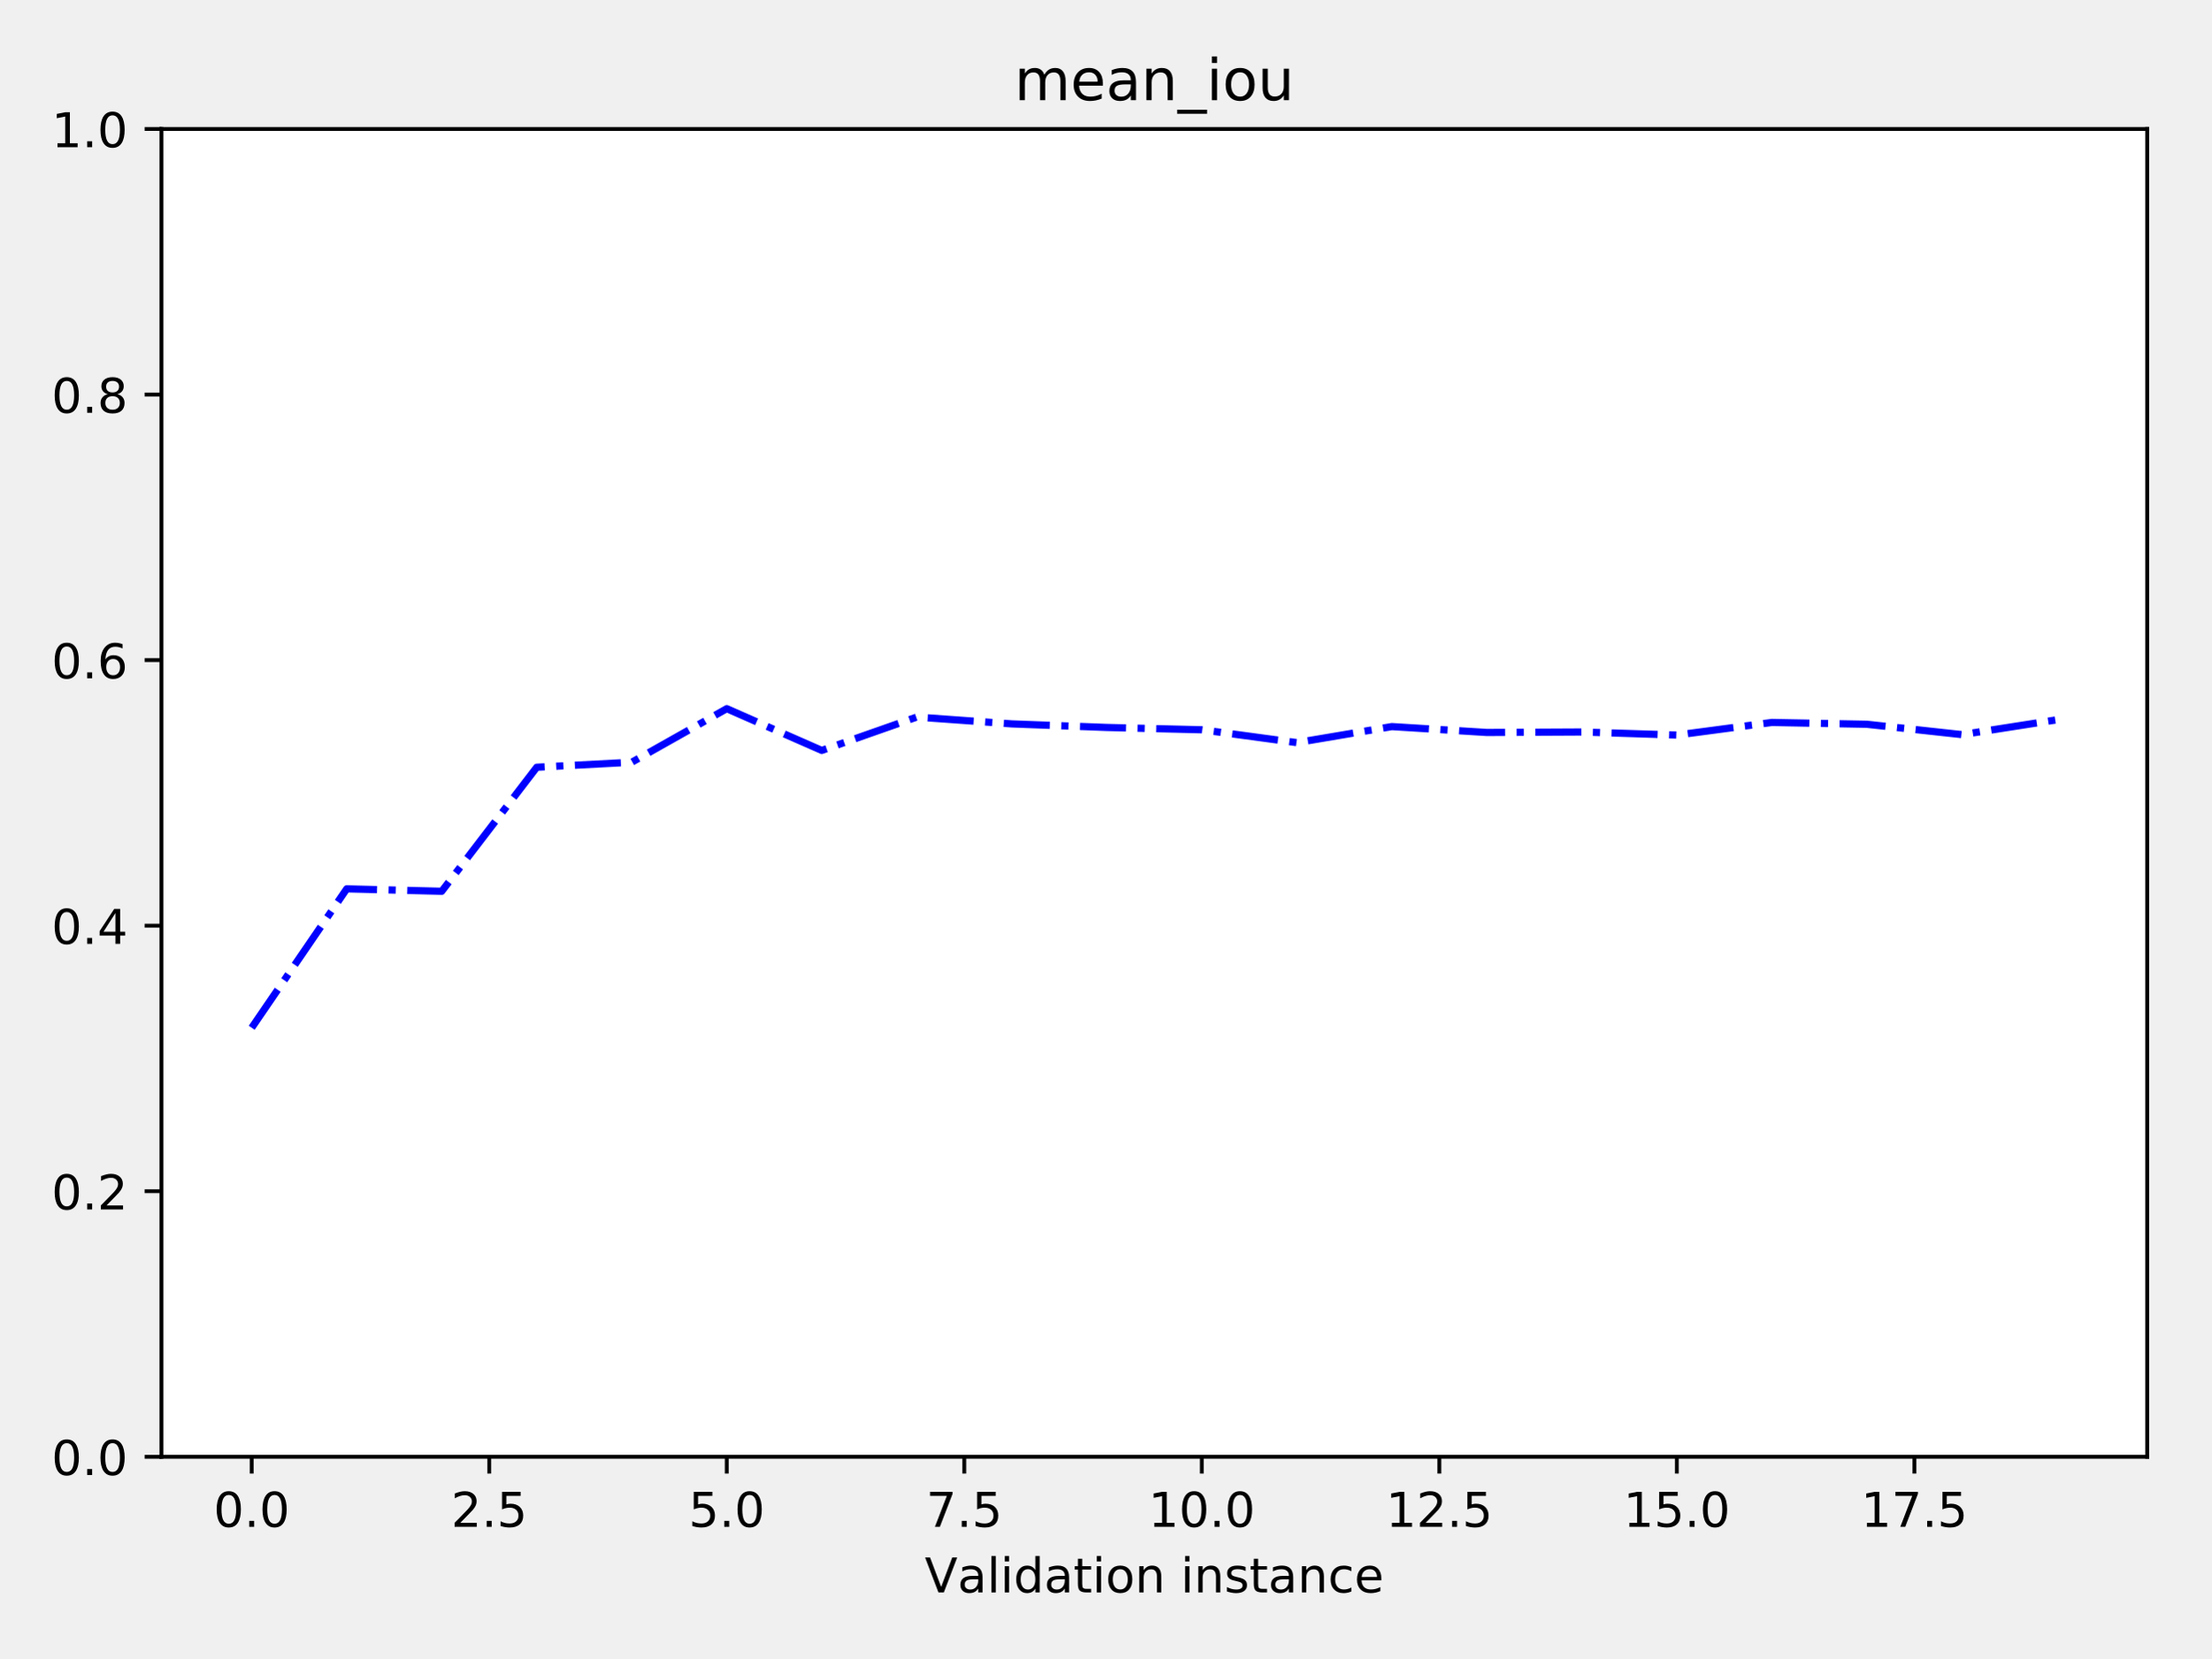
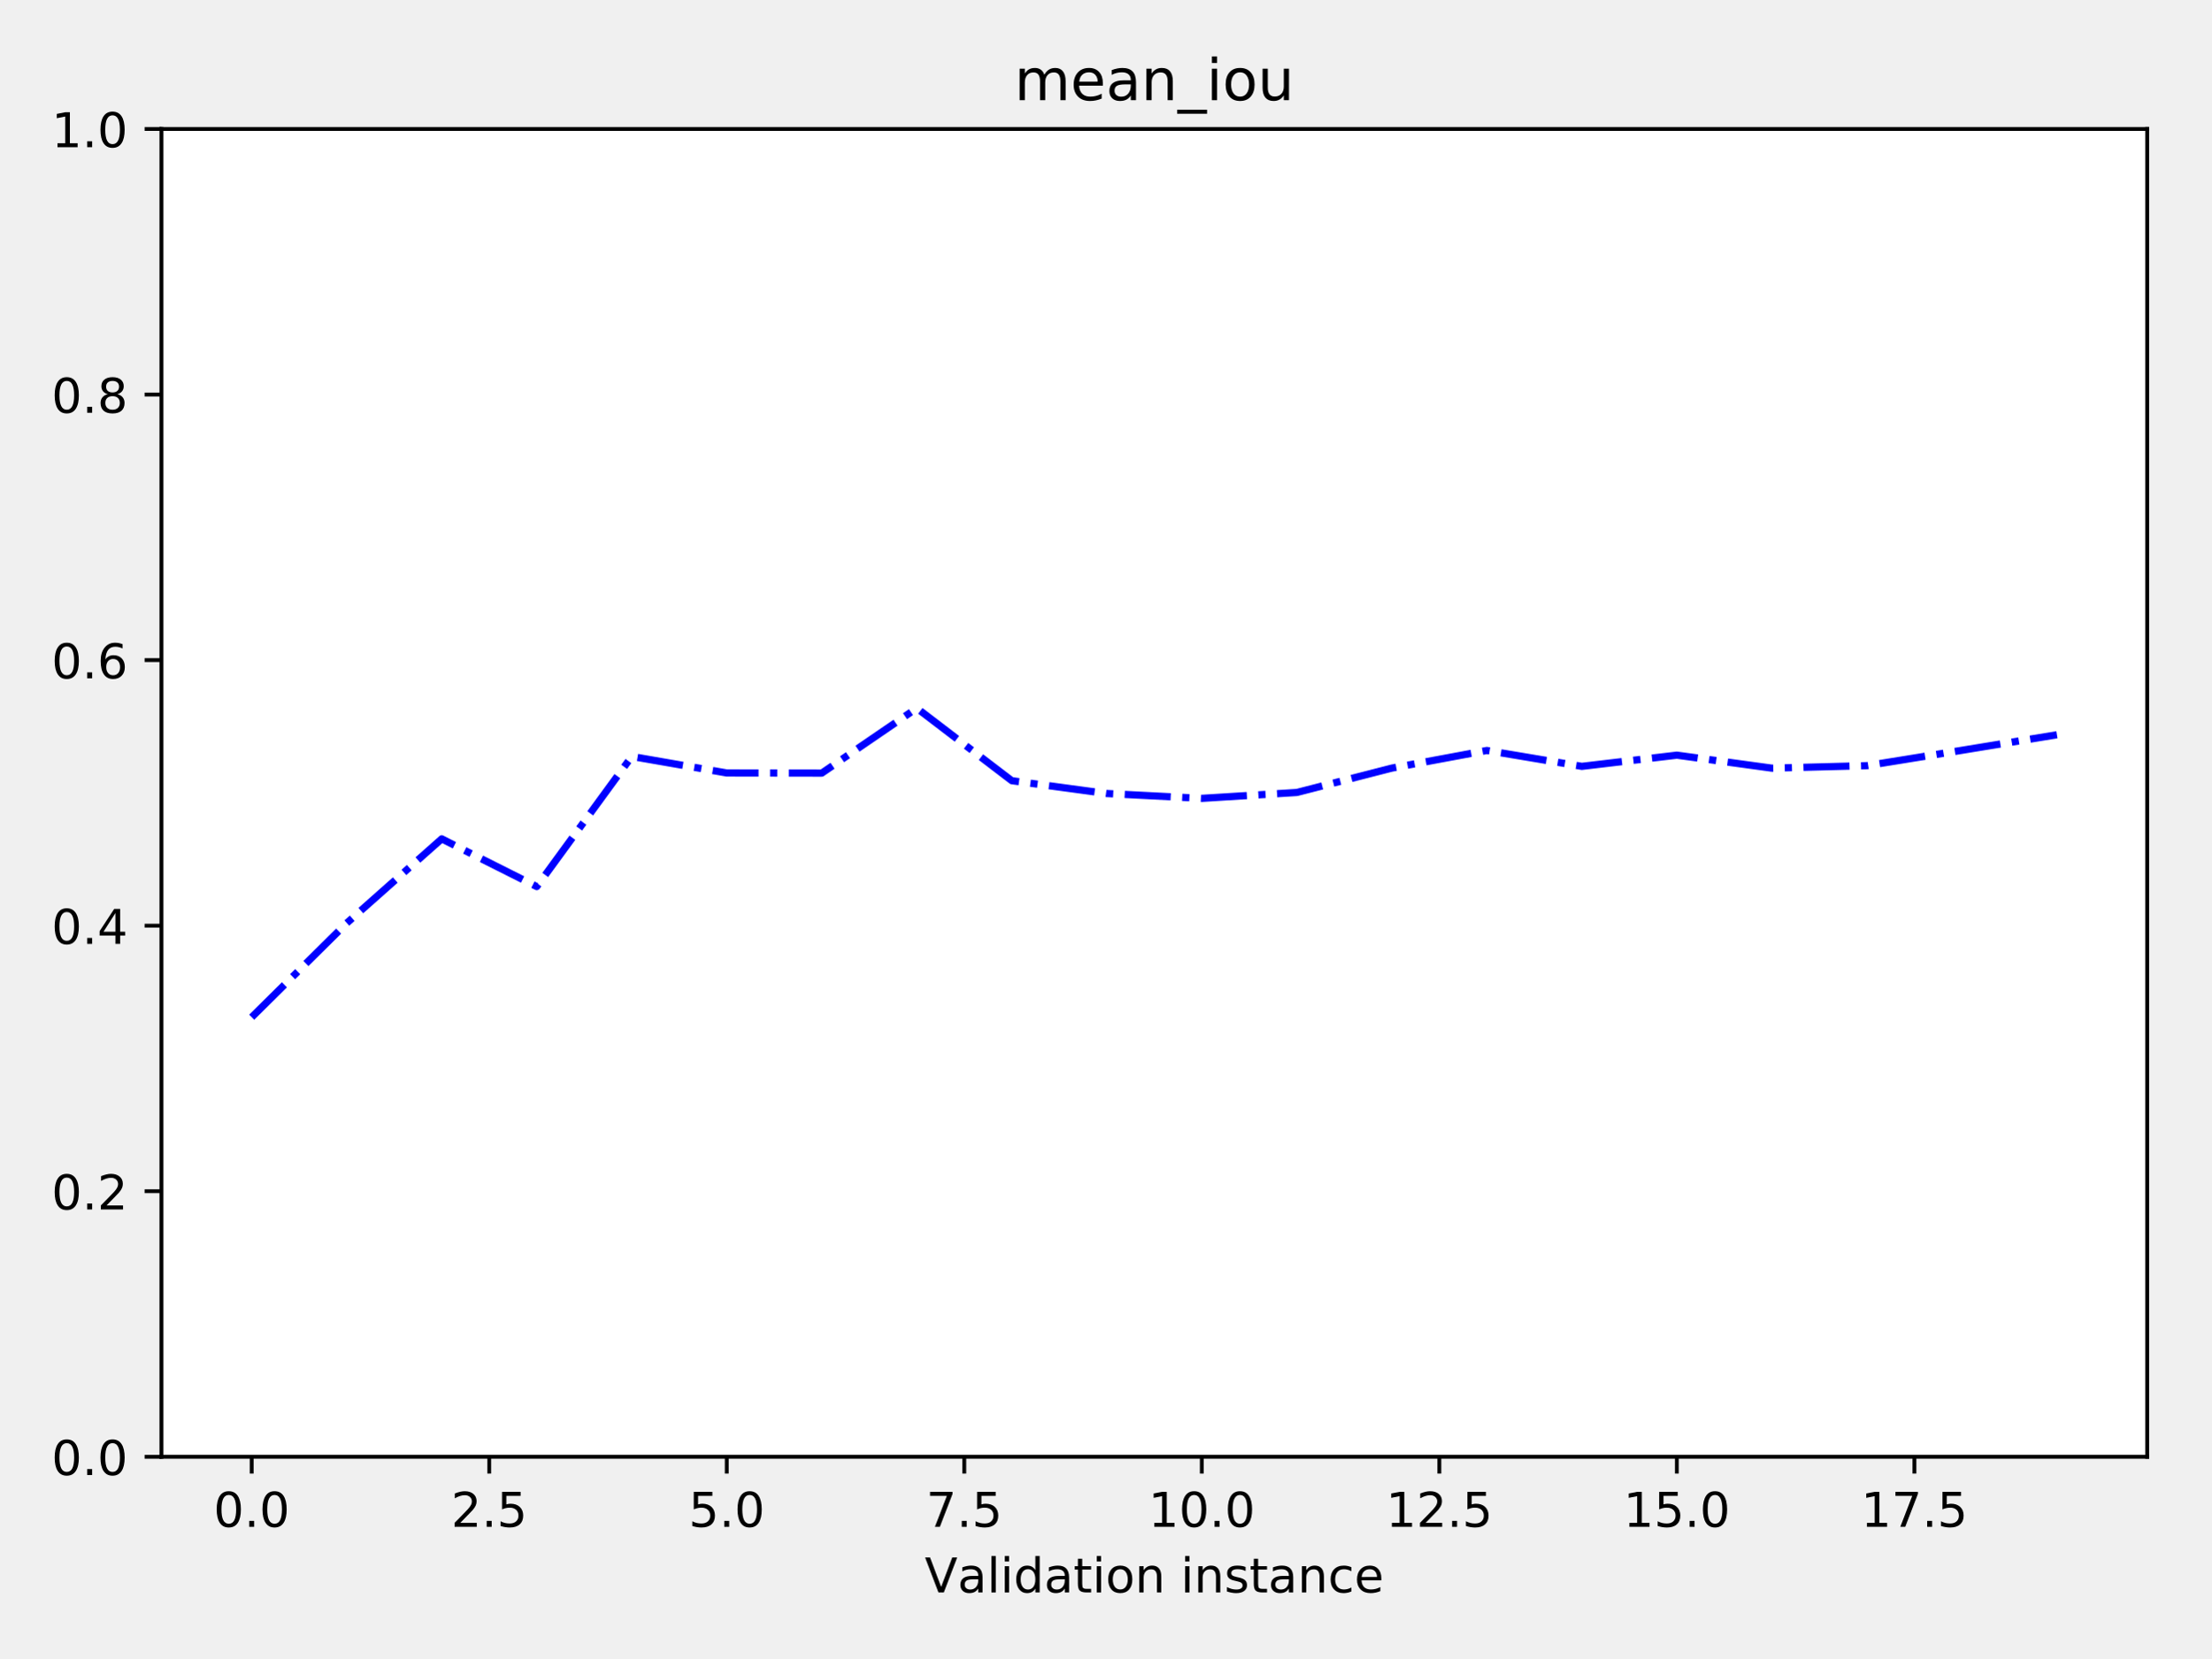
<svg xmlns="http://www.w3.org/2000/svg" xmlns:xlink="http://www.w3.org/1999/xlink" height="345.6pt" version="1.1" viewBox="0 0 460.8 345.6" width="460.8pt">
  <defs>
    <style type="text/css">
*{stroke-linecap:butt;stroke-linejoin:round;}
  </style>
  </defs>
  <g id="figure_1">
    <g id="axes_1">
      <g id="patch_1">
        <path d="M 33.64 303.64  L 447.48 303.64  L 447.48 26.88  L 33.64 26.88  z " style="fill:#ffffff;" />
      </g>
      <g id="matplotlib.axis_1">
        <g id="xtick_1">
          <g id="line2d_1">
            <defs>
-               <path d="M 0 0  L 0 3.5  " id="mdf18410ee5" style="stroke:#000000;stroke-width:0.8;" />
-             </defs>
-             <g>
-               <use style="stroke:#000000;stroke-width:0.8;" x="52.451" xlink:href="#mdf18410ee5" y="303.64" />
+               <path d="M 0 0  L 0 3.5  " id="m66c7a7a163" style="stroke:#000000;stroke-width:0.8;" />
+             </defs>
+             <g>
+               <use style="stroke:#000000;stroke-width:0.8;" x="52.451" xlink:href="#m66c7a7a163" y="303.64" />
            </g>
          </g>
          <g id="text_1">
            <defs>
              <path d="M 31.781 66.406  Q 24.172 66.406 20.328 58.906  Q 16.5 51.422 16.5 36.375  Q 16.5 21.391 20.328 13.891  Q 24.172 6.391 31.781 6.391  Q 39.453 6.391 43.281 13.891  Q 47.125 21.391 47.125 36.375  Q 47.125 51.422 43.281 58.906  Q 39.453 66.406 31.781 66.406  z M 31.781 74.219  Q 44.047 74.219 50.516 64.516  Q 56.984 54.828 56.984 36.375  Q 56.984 17.969 50.516 8.266  Q 44.047 -1.422 31.781 -1.422  Q 19.531 -1.422 13.062 8.266  Q 6.594 17.969 6.594 36.375  Q 6.594 54.828 13.062 64.516  Q 19.531 74.219 31.781 74.219  z " id="DejaVuSans-30" />
              <path d="M 10.688 12.406  L 21 12.406  L 21 0  L 10.688 0  z " id="DejaVuSans-2e" />
            </defs>
            <g transform="translate(44.49935 318.2384)scale(0.1 -0.1)">
              <use xlink:href="#DejaVuSans-30" />
              <use x="63.623" xlink:href="#DejaVuSans-2e" />
              <use x="95.41" xlink:href="#DejaVuSans-30" />
            </g>
          </g>
        </g>
        <g id="xtick_2">
          <g id="line2d_2">
            <g>
-               <use style="stroke:#000000;stroke-width:0.8;" x="101.953" xlink:href="#mdf18410ee5" y="303.64" />
+               <use style="stroke:#000000;stroke-width:0.8;" x="101.953" xlink:href="#m66c7a7a163" y="303.64" />
            </g>
          </g>
          <g id="text_2">
            <defs>
              <path d="M 19.188 8.297  L 53.609 8.297  L 53.609 0  L 7.328 0  L 7.328 8.297  Q 12.938 14.109 22.625 23.891  Q 32.328 33.688 34.812 36.531  Q 39.547 41.844 41.422 45.531  Q 43.312 49.219 43.312 52.781  Q 43.312 58.594 39.234 62.25  Q 35.156 65.922 28.609 65.922  Q 23.969 65.922 18.812 64.312  Q 13.672 62.703 7.812 59.422  L 7.812 69.391  Q 13.766 71.781 18.938 73  Q 24.125 74.219 28.422 74.219  Q 39.75 74.219 46.484 68.547  Q 53.219 62.891 53.219 53.422  Q 53.219 48.922 51.531 44.891  Q 49.859 40.875 45.406 35.406  Q 44.188 33.984 37.641 27.219  Q 31.109 20.453 19.188 8.297  z " id="DejaVuSans-32" />
              <path d="M 10.797 72.906  L 49.516 72.906  L 49.516 64.594  L 19.828 64.594  L 19.828 46.734  Q 21.969 47.469 24.109 47.828  Q 26.266 48.188 28.422 48.188  Q 40.625 48.188 47.75 41.5  Q 54.891 34.812 54.891 23.391  Q 54.891 11.625 47.562 5.094  Q 40.234 -1.422 26.906 -1.422  Q 22.312 -1.422 17.547 -0.641  Q 12.797 0.141 7.719 1.703  L 7.719 11.625  Q 12.109 9.234 16.797 8.062  Q 21.484 6.891 26.703 6.891  Q 35.156 6.891 40.078 11.328  Q 45.016 15.766 45.016 23.391  Q 45.016 31 40.078 35.438  Q 35.156 39.891 26.703 39.891  Q 22.75 39.891 18.812 39.016  Q 14.891 38.141 10.797 36.281  z " id="DejaVuSans-35" />
            </defs>
            <g transform="translate(94.00174 318.2384)scale(0.1 -0.1)">
              <use xlink:href="#DejaVuSans-32" />
              <use x="63.623" xlink:href="#DejaVuSans-2e" />
              <use x="95.41" xlink:href="#DejaVuSans-35" />
            </g>
          </g>
        </g>
        <g id="xtick_3">
          <g id="line2d_3">
            <g>
-               <use style="stroke:#000000;stroke-width:0.8;" x="151.456" xlink:href="#mdf18410ee5" y="303.64" />
+               <use style="stroke:#000000;stroke-width:0.8;" x="151.456" xlink:href="#m66c7a7a163" y="303.64" />
            </g>
          </g>
          <g id="text_3">
            <g transform="translate(143.5041 318.2384)scale(0.1 -0.1)">
              <use xlink:href="#DejaVuSans-35" />
              <use x="63.623" xlink:href="#DejaVuSans-2e" />
              <use x="95.41" xlink:href="#DejaVuSans-30" />
            </g>
          </g>
        </g>
        <g id="xtick_4">
          <g id="line2d_4">
            <g>
-               <use style="stroke:#000000;stroke-width:0.8;" x="200.958" xlink:href="#mdf18410ee5" y="303.64" />
+               <use style="stroke:#000000;stroke-width:0.8;" x="200.958" xlink:href="#m66c7a7a163" y="303.64" />
            </g>
          </g>
          <g id="text_4">
            <defs>
              <path d="M 8.203 72.906  L 55.078 72.906  L 55.078 68.703  L 28.609 0  L 18.312 0  L 43.219 64.594  L 8.203 64.594  z " id="DejaVuSans-37" />
            </defs>
            <g transform="translate(193.0065 318.2384)scale(0.1 -0.1)">
              <use xlink:href="#DejaVuSans-37" />
              <use x="63.623" xlink:href="#DejaVuSans-2e" />
              <use x="95.41" xlink:href="#DejaVuSans-35" />
            </g>
          </g>
        </g>
        <g id="xtick_5">
          <g id="line2d_5">
            <g>
-               <use style="stroke:#000000;stroke-width:0.8;" x="250.46" xlink:href="#mdf18410ee5" y="303.64" />
+               <use style="stroke:#000000;stroke-width:0.8;" x="250.46" xlink:href="#m66c7a7a163" y="303.64" />
            </g>
          </g>
          <g id="text_5">
            <defs>
              <path d="M 12.406 8.297  L 28.516 8.297  L 28.516 63.922  L 10.984 60.406  L 10.984 69.391  L 28.422 72.906  L 38.281 72.906  L 38.281 8.297  L 54.391 8.297  L 54.391 0  L 12.406 0  z " id="DejaVuSans-31" />
            </defs>
            <g transform="translate(239.3277 318.2384)scale(0.1 -0.1)">
              <use xlink:href="#DejaVuSans-31" />
              <use x="63.623" xlink:href="#DejaVuSans-30" />
              <use x="127.246" xlink:href="#DejaVuSans-2e" />
              <use x="159.033" xlink:href="#DejaVuSans-30" />
            </g>
          </g>
        </g>
        <g id="xtick_6">
          <g id="line2d_6">
            <g>
-               <use style="stroke:#000000;stroke-width:0.8;" x="299.963" xlink:href="#mdf18410ee5" y="303.64" />
+               <use style="stroke:#000000;stroke-width:0.8;" x="299.963" xlink:href="#m66c7a7a163" y="303.64" />
            </g>
          </g>
          <g id="text_6">
            <g transform="translate(288.8301 318.2384)scale(0.1 -0.1)">
              <use xlink:href="#DejaVuSans-31" />
              <use x="63.623" xlink:href="#DejaVuSans-32" />
              <use x="127.246" xlink:href="#DejaVuSans-2e" />
              <use x="159.033" xlink:href="#DejaVuSans-35" />
            </g>
          </g>
        </g>
        <g id="xtick_7">
          <g id="line2d_7">
            <g>
-               <use style="stroke:#000000;stroke-width:0.8;" x="349.465" xlink:href="#mdf18410ee5" y="303.64" />
+               <use style="stroke:#000000;stroke-width:0.8;" x="349.465" xlink:href="#m66c7a7a163" y="303.64" />
            </g>
          </g>
          <g id="text_7">
            <g transform="translate(338.3325 318.2384)scale(0.1 -0.1)">
              <use xlink:href="#DejaVuSans-31" />
              <use x="63.623" xlink:href="#DejaVuSans-35" />
              <use x="127.246" xlink:href="#DejaVuSans-2e" />
              <use x="159.033" xlink:href="#DejaVuSans-30" />
            </g>
          </g>
        </g>
        <g id="xtick_8">
          <g id="line2d_8">
            <g>
-               <use style="stroke:#000000;stroke-width:0.8;" x="398.968" xlink:href="#mdf18410ee5" y="303.64" />
+               <use style="stroke:#000000;stroke-width:0.8;" x="398.968" xlink:href="#m66c7a7a163" y="303.64" />
            </g>
          </g>
          <g id="text_8">
            <g transform="translate(387.8348 318.2384)scale(0.1 -0.1)">
              <use xlink:href="#DejaVuSans-31" />
              <use x="63.623" xlink:href="#DejaVuSans-37" />
              <use x="127.246" xlink:href="#DejaVuSans-2e" />
              <use x="159.033" xlink:href="#DejaVuSans-35" />
            </g>
          </g>
        </g>
        <g id="text_9">
          <defs>
            <path d="M 28.609 0  L 0.781 72.906  L 11.078 72.906  L 34.188 11.531  L 57.328 72.906  L 67.578 72.906  L 39.797 0  z " id="DejaVuSans-56" />
            <path d="M 34.281 27.484  Q 23.391 27.484 19.188 25  Q 14.984 22.516 14.984 16.5  Q 14.984 11.719 18.141 8.906  Q 21.297 6.109 26.703 6.109  Q 34.188 6.109 38.703 11.406  Q 43.219 16.703 43.219 25.484  L 43.219 27.484  z M 52.203 31.203  L 52.203 0  L 43.219 0  L 43.219 8.297  Q 40.141 3.328 35.547 0.953  Q 30.953 -1.422 24.312 -1.422  Q 15.922 -1.422 10.953 3.297  Q 6 8.016 6 15.922  Q 6 25.141 12.172 29.828  Q 18.359 34.516 30.609 34.516  L 43.219 34.516  L 43.219 35.406  Q 43.219 41.609 39.141 45  Q 35.062 48.391 27.688 48.391  Q 23 48.391 18.547 47.266  Q 14.109 46.141 10.016 43.891  L 10.016 52.203  Q 14.938 54.109 19.578 55.047  Q 24.219 56 28.609 56  Q 40.484 56 46.344 49.844  Q 52.203 43.703 52.203 31.203  z " id="DejaVuSans-61" />
            <path d="M 9.422 75.984  L 18.406 75.984  L 18.406 0  L 9.422 0  z " id="DejaVuSans-6c" />
            <path d="M 9.422 54.688  L 18.406 54.688  L 18.406 0  L 9.422 0  z M 9.422 75.984  L 18.406 75.984  L 18.406 64.594  L 9.422 64.594  z " id="DejaVuSans-69" />
            <path d="M 45.406 46.391  L 45.406 75.984  L 54.391 75.984  L 54.391 0  L 45.406 0  L 45.406 8.203  Q 42.578 3.328 38.25 0.953  Q 33.938 -1.422 27.875 -1.422  Q 17.969 -1.422 11.734 6.484  Q 5.516 14.406 5.516 27.297  Q 5.516 40.188 11.734 48.094  Q 17.969 56 27.875 56  Q 33.938 56 38.25 53.625  Q 42.578 51.266 45.406 46.391  z M 14.797 27.297  Q 14.797 17.391 18.875 11.75  Q 22.953 6.109 30.078 6.109  Q 37.203 6.109 41.297 11.75  Q 45.406 17.391 45.406 27.297  Q 45.406 37.203 41.297 42.844  Q 37.203 48.484 30.078 48.484  Q 22.953 48.484 18.875 42.844  Q 14.797 37.203 14.797 27.297  z " id="DejaVuSans-64" />
            <path d="M 18.312 70.219  L 18.312 54.688  L 36.812 54.688  L 36.812 47.703  L 18.312 47.703  L 18.312 18.016  Q 18.312 11.328 20.141 9.422  Q 21.969 7.516 27.594 7.516  L 36.812 7.516  L 36.812 0  L 27.594 0  Q 17.188 0 13.234 3.875  Q 9.281 7.766 9.281 18.016  L 9.281 47.703  L 2.688 47.703  L 2.688 54.688  L 9.281 54.688  L 9.281 70.219  z " id="DejaVuSans-74" />
            <path d="M 30.609 48.391  Q 23.391 48.391 19.188 42.75  Q 14.984 37.109 14.984 27.297  Q 14.984 17.484 19.156 11.844  Q 23.344 6.203 30.609 6.203  Q 37.797 6.203 41.984 11.859  Q 46.188 17.531 46.188 27.297  Q 46.188 37.016 41.984 42.703  Q 37.797 48.391 30.609 48.391  z M 30.609 56  Q 42.328 56 49.016 48.375  Q 55.719 40.766 55.719 27.297  Q 55.719 13.875 49.016 6.219  Q 42.328 -1.422 30.609 -1.422  Q 18.844 -1.422 12.172 6.219  Q 5.516 13.875 5.516 27.297  Q 5.516 40.766 12.172 48.375  Q 18.844 56 30.609 56  z " id="DejaVuSans-6f" />
            <path d="M 54.891 33.016  L 54.891 0  L 45.906 0  L 45.906 32.719  Q 45.906 40.484 42.875 44.328  Q 39.844 48.188 33.797 48.188  Q 26.516 48.188 22.312 43.547  Q 18.109 38.922 18.109 30.906  L 18.109 0  L 9.078 0  L 9.078 54.688  L 18.109 54.688  L 18.109 46.188  Q 21.344 51.125 25.703 53.562  Q 30.078 56 35.797 56  Q 45.219 56 50.047 50.172  Q 54.891 44.344 54.891 33.016  z " id="DejaVuSans-6e" />
            <path id="DejaVuSans-20" />
            <path d="M 44.281 53.078  L 44.281 44.578  Q 40.484 46.531 36.375 47.5  Q 32.281 48.484 27.875 48.484  Q 21.188 48.484 17.844 46.438  Q 14.5 44.391 14.5 40.281  Q 14.5 37.156 16.891 35.375  Q 19.281 33.594 26.516 31.984  L 29.594 31.297  Q 39.156 29.25 43.188 25.516  Q 47.219 21.781 47.219 15.094  Q 47.219 7.469 41.188 3.016  Q 35.156 -1.422 24.609 -1.422  Q 20.219 -1.422 15.453 -0.562  Q 10.688 0.297 5.422 2  L 5.422 11.281  Q 10.406 8.688 15.234 7.391  Q 20.062 6.109 24.812 6.109  Q 31.156 6.109 34.562 8.281  Q 37.984 10.453 37.984 14.406  Q 37.984 18.062 35.516 20.016  Q 33.062 21.969 24.703 23.781  L 21.578 24.516  Q 13.234 26.266 9.516 29.906  Q 5.812 33.547 5.812 39.891  Q 5.812 47.609 11.281 51.797  Q 16.75 56 26.812 56  Q 31.781 56 36.172 55.266  Q 40.578 54.547 44.281 53.078  z " id="DejaVuSans-73" />
            <path d="M 48.781 52.594  L 48.781 44.188  Q 44.969 46.297 41.141 47.344  Q 37.312 48.391 33.406 48.391  Q 24.656 48.391 19.812 42.844  Q 14.984 37.312 14.984 27.297  Q 14.984 17.281 19.812 11.734  Q 24.656 6.203 33.406 6.203  Q 37.312 6.203 41.141 7.25  Q 44.969 8.297 48.781 10.406  L 48.781 2.094  Q 45.016 0.344 40.984 -0.531  Q 36.969 -1.422 32.422 -1.422  Q 20.062 -1.422 12.781 6.344  Q 5.516 14.109 5.516 27.297  Q 5.516 40.672 12.859 48.328  Q 20.219 56 33.016 56  Q 37.156 56 41.109 55.141  Q 45.062 54.297 48.781 52.594  z " id="DejaVuSans-63" />
            <path d="M 56.203 29.594  L 56.203 25.203  L 14.891 25.203  Q 15.484 15.922 20.484 11.062  Q 25.484 6.203 34.422 6.203  Q 39.594 6.203 44.453 7.469  Q 49.312 8.734 54.109 11.281  L 54.109 2.781  Q 49.266 0.734 44.188 -0.344  Q 39.109 -1.422 33.891 -1.422  Q 20.797 -1.422 13.156 6.188  Q 5.516 13.812 5.516 26.812  Q 5.516 40.234 12.766 48.109  Q 20.016 56 32.328 56  Q 43.359 56 49.781 48.891  Q 56.203 41.797 56.203 29.594  z M 47.219 32.234  Q 47.125 39.594 43.094 43.984  Q 39.062 48.391 32.422 48.391  Q 24.906 48.391 20.391 44.141  Q 15.875 39.891 15.188 32.172  z " id="DejaVuSans-65" />
          </defs>
          <g transform="translate(192.717 331.9166)scale(0.1 -0.1)">
            <use xlink:href="#DejaVuSans-56" />
            <use x="68.299" xlink:href="#DejaVuSans-61" />
            <use x="129.578" xlink:href="#DejaVuSans-6c" />
            <use x="157.361" xlink:href="#DejaVuSans-69" />
            <use x="185.145" xlink:href="#DejaVuSans-64" />
            <use x="248.621" xlink:href="#DejaVuSans-61" />
            <use x="309.9" xlink:href="#DejaVuSans-74" />
            <use x="349.109" xlink:href="#DejaVuSans-69" />
            <use x="376.893" xlink:href="#DejaVuSans-6f" />
            <use x="438.074" xlink:href="#DejaVuSans-6e" />
            <use x="501.453" xlink:href="#DejaVuSans-20" />
            <use x="533.24" xlink:href="#DejaVuSans-69" />
            <use x="561.023" xlink:href="#DejaVuSans-6e" />
            <use x="624.402" xlink:href="#DejaVuSans-73" />
            <use x="676.502" xlink:href="#DejaVuSans-74" />
            <use x="715.711" xlink:href="#DejaVuSans-61" />
            <use x="776.99" xlink:href="#DejaVuSans-6e" />
            <use x="840.369" xlink:href="#DejaVuSans-63" />
            <use x="895.35" xlink:href="#DejaVuSans-65" />
          </g>
        </g>
      </g>
      <g id="matplotlib.axis_2">
        <g id="ytick_1">
          <g id="line2d_9">
            <defs>
-               <path d="M 0 0  L -3.5 0  " id="m67c51c4cf9" style="stroke:#000000;stroke-width:0.8;" />
-             </defs>
-             <g>
-               <use style="stroke:#000000;stroke-width:0.8;" x="33.64" xlink:href="#m67c51c4cf9" y="303.64" />
+               <path d="M 0 0  L -3.5 0  " id="m3c1fc0d6a3" style="stroke:#000000;stroke-width:0.8;" />
+             </defs>
+             <g>
+               <use style="stroke:#000000;stroke-width:0.8;" x="33.64" xlink:href="#m3c1fc0d6a3" y="303.64" />
            </g>
          </g>
          <g id="text_10">
            <g transform="translate(10.73687 307.4392)scale(0.1 -0.1)">
              <use xlink:href="#DejaVuSans-30" />
              <use x="63.623" xlink:href="#DejaVuSans-2e" />
              <use x="95.41" xlink:href="#DejaVuSans-30" />
            </g>
          </g>
        </g>
        <g id="ytick_2">
          <g id="line2d_10">
            <g>
-               <use style="stroke:#000000;stroke-width:0.8;" x="33.64" xlink:href="#m67c51c4cf9" y="248.288" />
+               <use style="stroke:#000000;stroke-width:0.8;" x="33.64" xlink:href="#m3c1fc0d6a3" y="248.288" />
            </g>
          </g>
          <g id="text_11">
            <g transform="translate(10.73687 252.0872)scale(0.1 -0.1)">
              <use xlink:href="#DejaVuSans-30" />
              <use x="63.623" xlink:href="#DejaVuSans-2e" />
              <use x="95.41" xlink:href="#DejaVuSans-32" />
            </g>
          </g>
        </g>
        <g id="ytick_3">
          <g id="line2d_11">
            <g>
-               <use style="stroke:#000000;stroke-width:0.8;" x="33.64" xlink:href="#m67c51c4cf9" y="192.936" />
+               <use style="stroke:#000000;stroke-width:0.8;" x="33.64" xlink:href="#m3c1fc0d6a3" y="192.936" />
            </g>
          </g>
          <g id="text_12">
            <defs>
              <path d="M 37.797 64.312  L 12.891 25.391  L 37.797 25.391  z M 35.203 72.906  L 47.609 72.906  L 47.609 25.391  L 58.016 25.391  L 58.016 17.188  L 47.609 17.188  L 47.609 0  L 37.797 0  L 37.797 17.188  L 4.891 17.188  L 4.891 26.703  z " id="DejaVuSans-34" />
            </defs>
            <g transform="translate(10.73687 196.7352)scale(0.1 -0.1)">
              <use xlink:href="#DejaVuSans-30" />
              <use x="63.623" xlink:href="#DejaVuSans-2e" />
              <use x="95.41" xlink:href="#DejaVuSans-34" />
            </g>
          </g>
        </g>
        <g id="ytick_4">
          <g id="line2d_12">
            <g>
-               <use style="stroke:#000000;stroke-width:0.8;" x="33.64" xlink:href="#m67c51c4cf9" y="137.584" />
+               <use style="stroke:#000000;stroke-width:0.8;" x="33.64" xlink:href="#m3c1fc0d6a3" y="137.584" />
            </g>
          </g>
          <g id="text_13">
            <defs>
              <path d="M 33.016 40.375  Q 26.375 40.375 22.484 35.828  Q 18.609 31.297 18.609 23.391  Q 18.609 15.531 22.484 10.953  Q 26.375 6.391 33.016 6.391  Q 39.656 6.391 43.531 10.953  Q 47.406 15.531 47.406 23.391  Q 47.406 31.297 43.531 35.828  Q 39.656 40.375 33.016 40.375  z M 52.594 71.297  L 52.594 62.312  Q 48.875 64.062 45.094 64.984  Q 41.312 65.922 37.594 65.922  Q 27.828 65.922 22.672 59.328  Q 17.531 52.734 16.797 39.406  Q 19.672 43.656 24.016 45.922  Q 28.375 48.188 33.594 48.188  Q 44.578 48.188 50.953 41.516  Q 57.328 34.859 57.328 23.391  Q 57.328 12.156 50.688 5.359  Q 44.047 -1.422 33.016 -1.422  Q 20.359 -1.422 13.672 8.266  Q 6.984 17.969 6.984 36.375  Q 6.984 53.656 15.188 63.938  Q 23.391 74.219 37.203 74.219  Q 40.922 74.219 44.703 73.484  Q 48.484 72.75 52.594 71.297  z " id="DejaVuSans-36" />
            </defs>
            <g transform="translate(10.73687 141.3832)scale(0.1 -0.1)">
              <use xlink:href="#DejaVuSans-30" />
              <use x="63.623" xlink:href="#DejaVuSans-2e" />
              <use x="95.41" xlink:href="#DejaVuSans-36" />
            </g>
          </g>
        </g>
        <g id="ytick_5">
          <g id="line2d_13">
            <g>
-               <use style="stroke:#000000;stroke-width:0.8;" x="33.64" xlink:href="#m67c51c4cf9" y="82.232" />
+               <use style="stroke:#000000;stroke-width:0.8;" x="33.64" xlink:href="#m3c1fc0d6a3" y="82.232" />
            </g>
          </g>
          <g id="text_14">
            <defs>
              <path d="M 31.781 34.625  Q 24.75 34.625 20.719 30.859  Q 16.703 27.094 16.703 20.516  Q 16.703 13.922 20.719 10.156  Q 24.75 6.391 31.781 6.391  Q 38.812 6.391 42.859 10.172  Q 46.922 13.969 46.922 20.516  Q 46.922 27.094 42.891 30.859  Q 38.875 34.625 31.781 34.625  z M 21.922 38.812  Q 15.578 40.375 12.031 44.719  Q 8.5 49.078 8.5 55.328  Q 8.5 64.062 14.719 69.141  Q 20.953 74.219 31.781 74.219  Q 42.672 74.219 48.875 69.141  Q 55.078 64.062 55.078 55.328  Q 55.078 49.078 51.531 44.719  Q 48 40.375 41.703 38.812  Q 48.828 37.156 52.797 32.312  Q 56.781 27.484 56.781 20.516  Q 56.781 9.906 50.312 4.234  Q 43.844 -1.422 31.781 -1.422  Q 19.734 -1.422 13.25 4.234  Q 6.781 9.906 6.781 20.516  Q 6.781 27.484 10.781 32.312  Q 14.797 37.156 21.922 38.812  z M 18.312 54.391  Q 18.312 48.734 21.844 45.562  Q 25.391 42.391 31.781 42.391  Q 38.141 42.391 41.719 45.562  Q 45.312 48.734 45.312 54.391  Q 45.312 60.062 41.719 63.234  Q 38.141 66.406 31.781 66.406  Q 25.391 66.406 21.844 63.234  Q 18.312 60.062 18.312 54.391  z " id="DejaVuSans-38" />
            </defs>
            <g transform="translate(10.73687 86.03122)scale(0.1 -0.1)">
              <use xlink:href="#DejaVuSans-30" />
              <use x="63.623" xlink:href="#DejaVuSans-2e" />
              <use x="95.41" xlink:href="#DejaVuSans-38" />
            </g>
          </g>
        </g>
        <g id="ytick_6">
          <g id="line2d_14">
            <g>
-               <use style="stroke:#000000;stroke-width:0.8;" x="33.64" xlink:href="#m67c51c4cf9" y="26.88" />
+               <use style="stroke:#000000;stroke-width:0.8;" x="33.64" xlink:href="#m3c1fc0d6a3" y="26.88" />
            </g>
          </g>
          <g id="text_15">
            <g transform="translate(10.73687 30.67922)scale(0.1 -0.1)">
              <use xlink:href="#DejaVuSans-31" />
              <use x="63.623" xlink:href="#DejaVuSans-2e" />
              <use x="95.41" xlink:href="#DejaVuSans-30" />
            </g>
          </g>
        </g>
      </g>
      <g id="line2d_15">
-         <path clip-path="url(#p64d6d1f4c3)" d="M 52.451 214.221  L 72.252 185.265  L 92.053 185.769  L 111.854 159.919  L 131.655 158.87  L 151.456 147.707  L 171.257 156.408  L 191.058 149.456  L 210.859 150.878  L 230.66 151.622  L 250.46 152.105  L 270.261 154.785  L 290.062 151.441  L 309.863 152.668  L 329.664 152.566  L 349.465 153.208  L 369.266 150.58  L 389.067 150.958  L 408.868 153.116  L 428.669 150.025  " style="fill:none;stroke:#0000ff;stroke-dasharray:9.6,2.4,1.5,2.4;stroke-dashoffset:0;stroke-width:1.5;" />
+         <path clip-path="url(#pd368d096c3)" d="M 52.451 212.021  L 72.252 192.404  L 92.053 174.844  L 111.854 184.79  L 131.655 157.665  L 151.456 161.111  L 171.257 161.141  L 191.058 147.598  L 210.859 162.719  L 230.66 165.393  L 250.46 166.402  L 270.261 165.175  L 290.062 160.095  L 309.863 156.419  L 329.664 159.73  L 349.465 157.398  L 369.266 160.107  L 389.067 159.585  L 408.868 156.384  L 428.669 153.146  " style="fill:none;stroke:#0000ff;stroke-dasharray:9.6,2.4,1.5,2.4;stroke-dashoffset:0;stroke-width:1.5;" />
      </g>
      <g id="patch_2">
        <path d="M 33.64 303.64  L 33.64 26.88  " style="fill:none;stroke:#000000;stroke-linecap:square;stroke-linejoin:miter;stroke-width:0.8;" />
      </g>
      <g id="patch_3">
        <path d="M 447.48 303.64  L 447.48 26.88  " style="fill:none;stroke:#000000;stroke-linecap:square;stroke-linejoin:miter;stroke-width:0.8;" />
      </g>
      <g id="patch_4">
        <path d="M 33.64 303.64  L 447.48 303.64  " style="fill:none;stroke:#000000;stroke-linecap:square;stroke-linejoin:miter;stroke-width:0.8;" />
      </g>
      <g id="patch_5">
        <path d="M 33.64 26.88  L 447.48 26.88  " style="fill:none;stroke:#000000;stroke-linecap:square;stroke-linejoin:miter;stroke-width:0.8;" />
      </g>
      <g id="text_16">
        <defs>
          <path d="M 52 44.188  Q 55.375 50.25 60.062 53.125  Q 64.75 56 71.094 56  Q 79.641 56 84.281 50.016  Q 88.922 44.047 88.922 33.016  L 88.922 0  L 79.891 0  L 79.891 32.719  Q 79.891 40.578 77.094 44.375  Q 74.312 48.188 68.609 48.188  Q 61.625 48.188 57.562 43.547  Q 53.516 38.922 53.516 30.906  L 53.516 0  L 44.484 0  L 44.484 32.719  Q 44.484 40.625 41.703 44.406  Q 38.922 48.188 33.109 48.188  Q 26.219 48.188 22.156 43.531  Q 18.109 38.875 18.109 30.906  L 18.109 0  L 9.078 0  L 9.078 54.688  L 18.109 54.688  L 18.109 46.188  Q 21.188 51.219 25.484 53.609  Q 29.781 56 35.688 56  Q 41.656 56 45.828 52.969  Q 50 49.953 52 44.188  z " id="DejaVuSans-6d" />
          <path d="M 50.984 -16.609  L 50.984 -23.578  L -0.984 -23.578  L -0.984 -16.609  z " id="DejaVuSans-5f" />
          <path d="M 8.5 21.578  L 8.5 54.688  L 17.484 54.688  L 17.484 21.922  Q 17.484 14.156 20.5 10.266  Q 23.531 6.391 29.594 6.391  Q 36.859 6.391 41.078 11.031  Q 45.312 15.672 45.312 23.688  L 45.312 54.688  L 54.297 54.688  L 54.297 0  L 45.312 0  L 45.312 8.406  Q 42.047 3.422 37.719 1  Q 33.406 -1.422 27.688 -1.422  Q 18.266 -1.422 13.375 4.438  Q 8.5 10.297 8.5 21.578  z M 31.109 56  z " id="DejaVuSans-75" />
        </defs>
        <g transform="translate(211.4038 20.88)scale(0.12 -0.12)">
          <use xlink:href="#DejaVuSans-6d" />
          <use x="97.412" xlink:href="#DejaVuSans-65" />
          <use x="158.936" xlink:href="#DejaVuSans-61" />
          <use x="220.215" xlink:href="#DejaVuSans-6e" />
          <use x="283.594" xlink:href="#DejaVuSans-5f" />
          <use x="333.594" xlink:href="#DejaVuSans-69" />
          <use x="361.377" xlink:href="#DejaVuSans-6f" />
          <use x="422.559" xlink:href="#DejaVuSans-75" />
        </g>
      </g>
    </g>
  </g>
  <defs>
-     <clipPath id="p64d6d1f4c3">
+     <clipPath id="pd368d096c3">
      <rect height="276.76" width="413.84" x="33.64" y="26.88" />
    </clipPath>
  </defs>
</svg>
